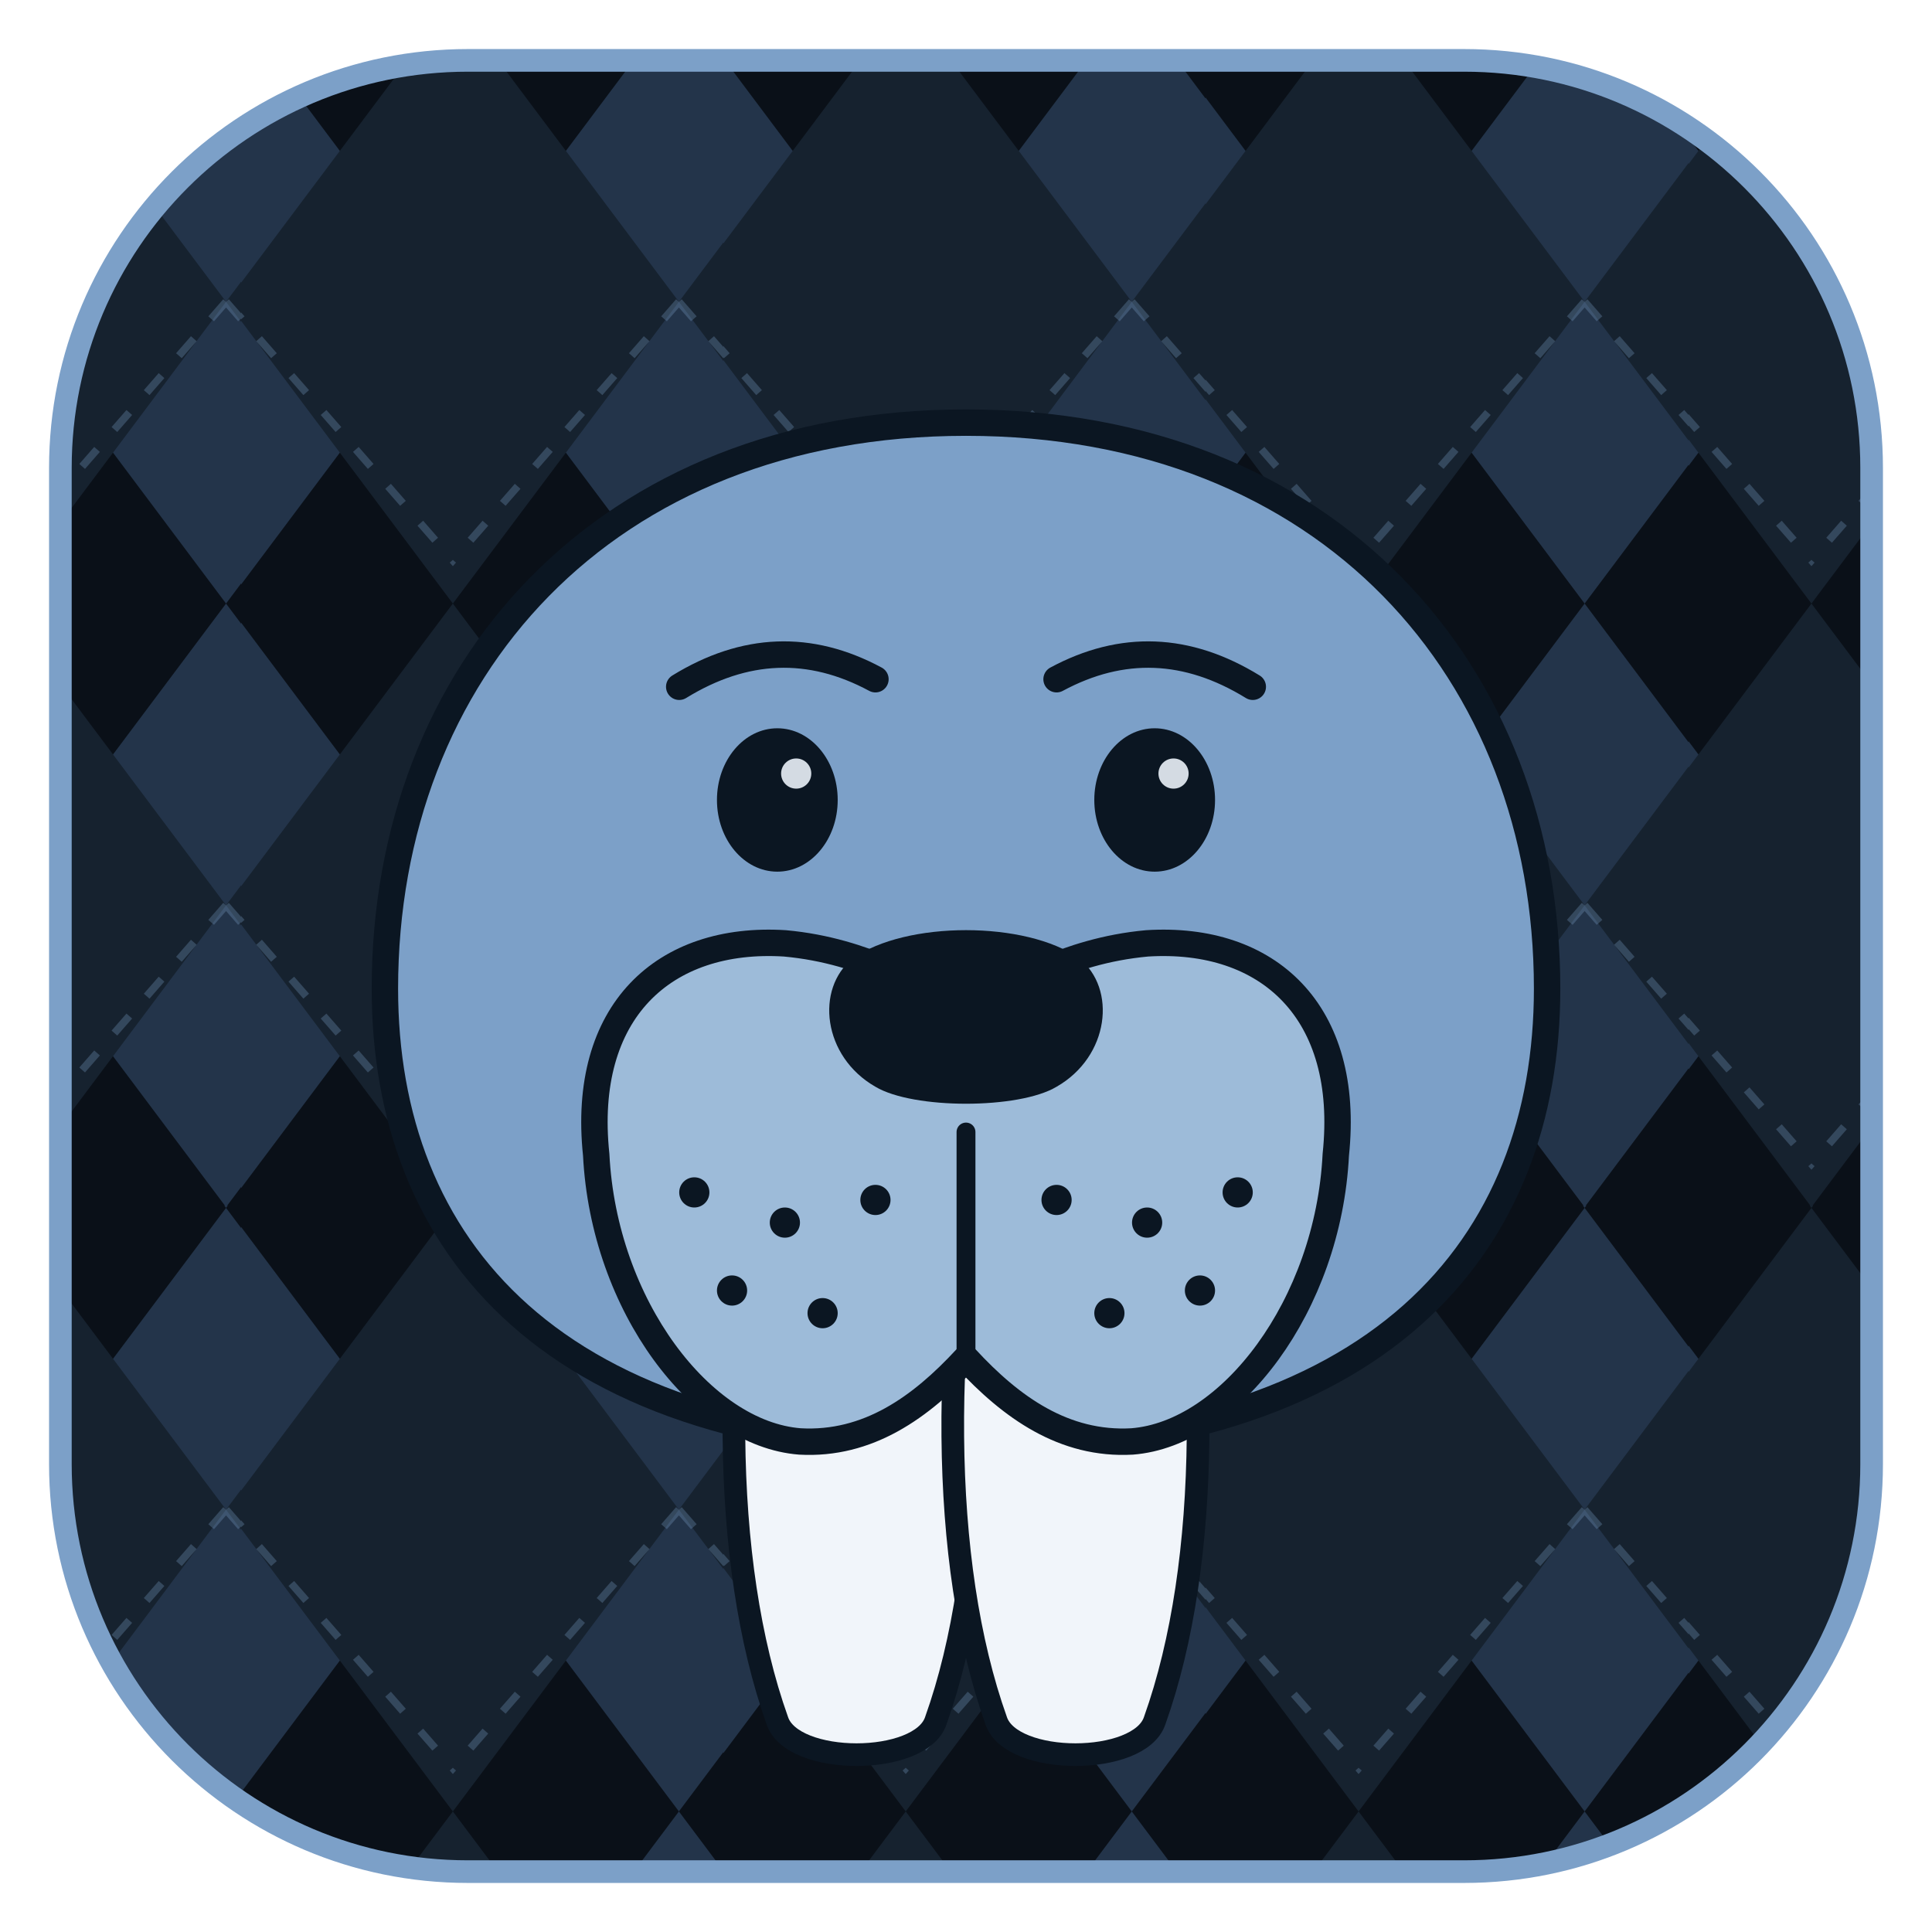
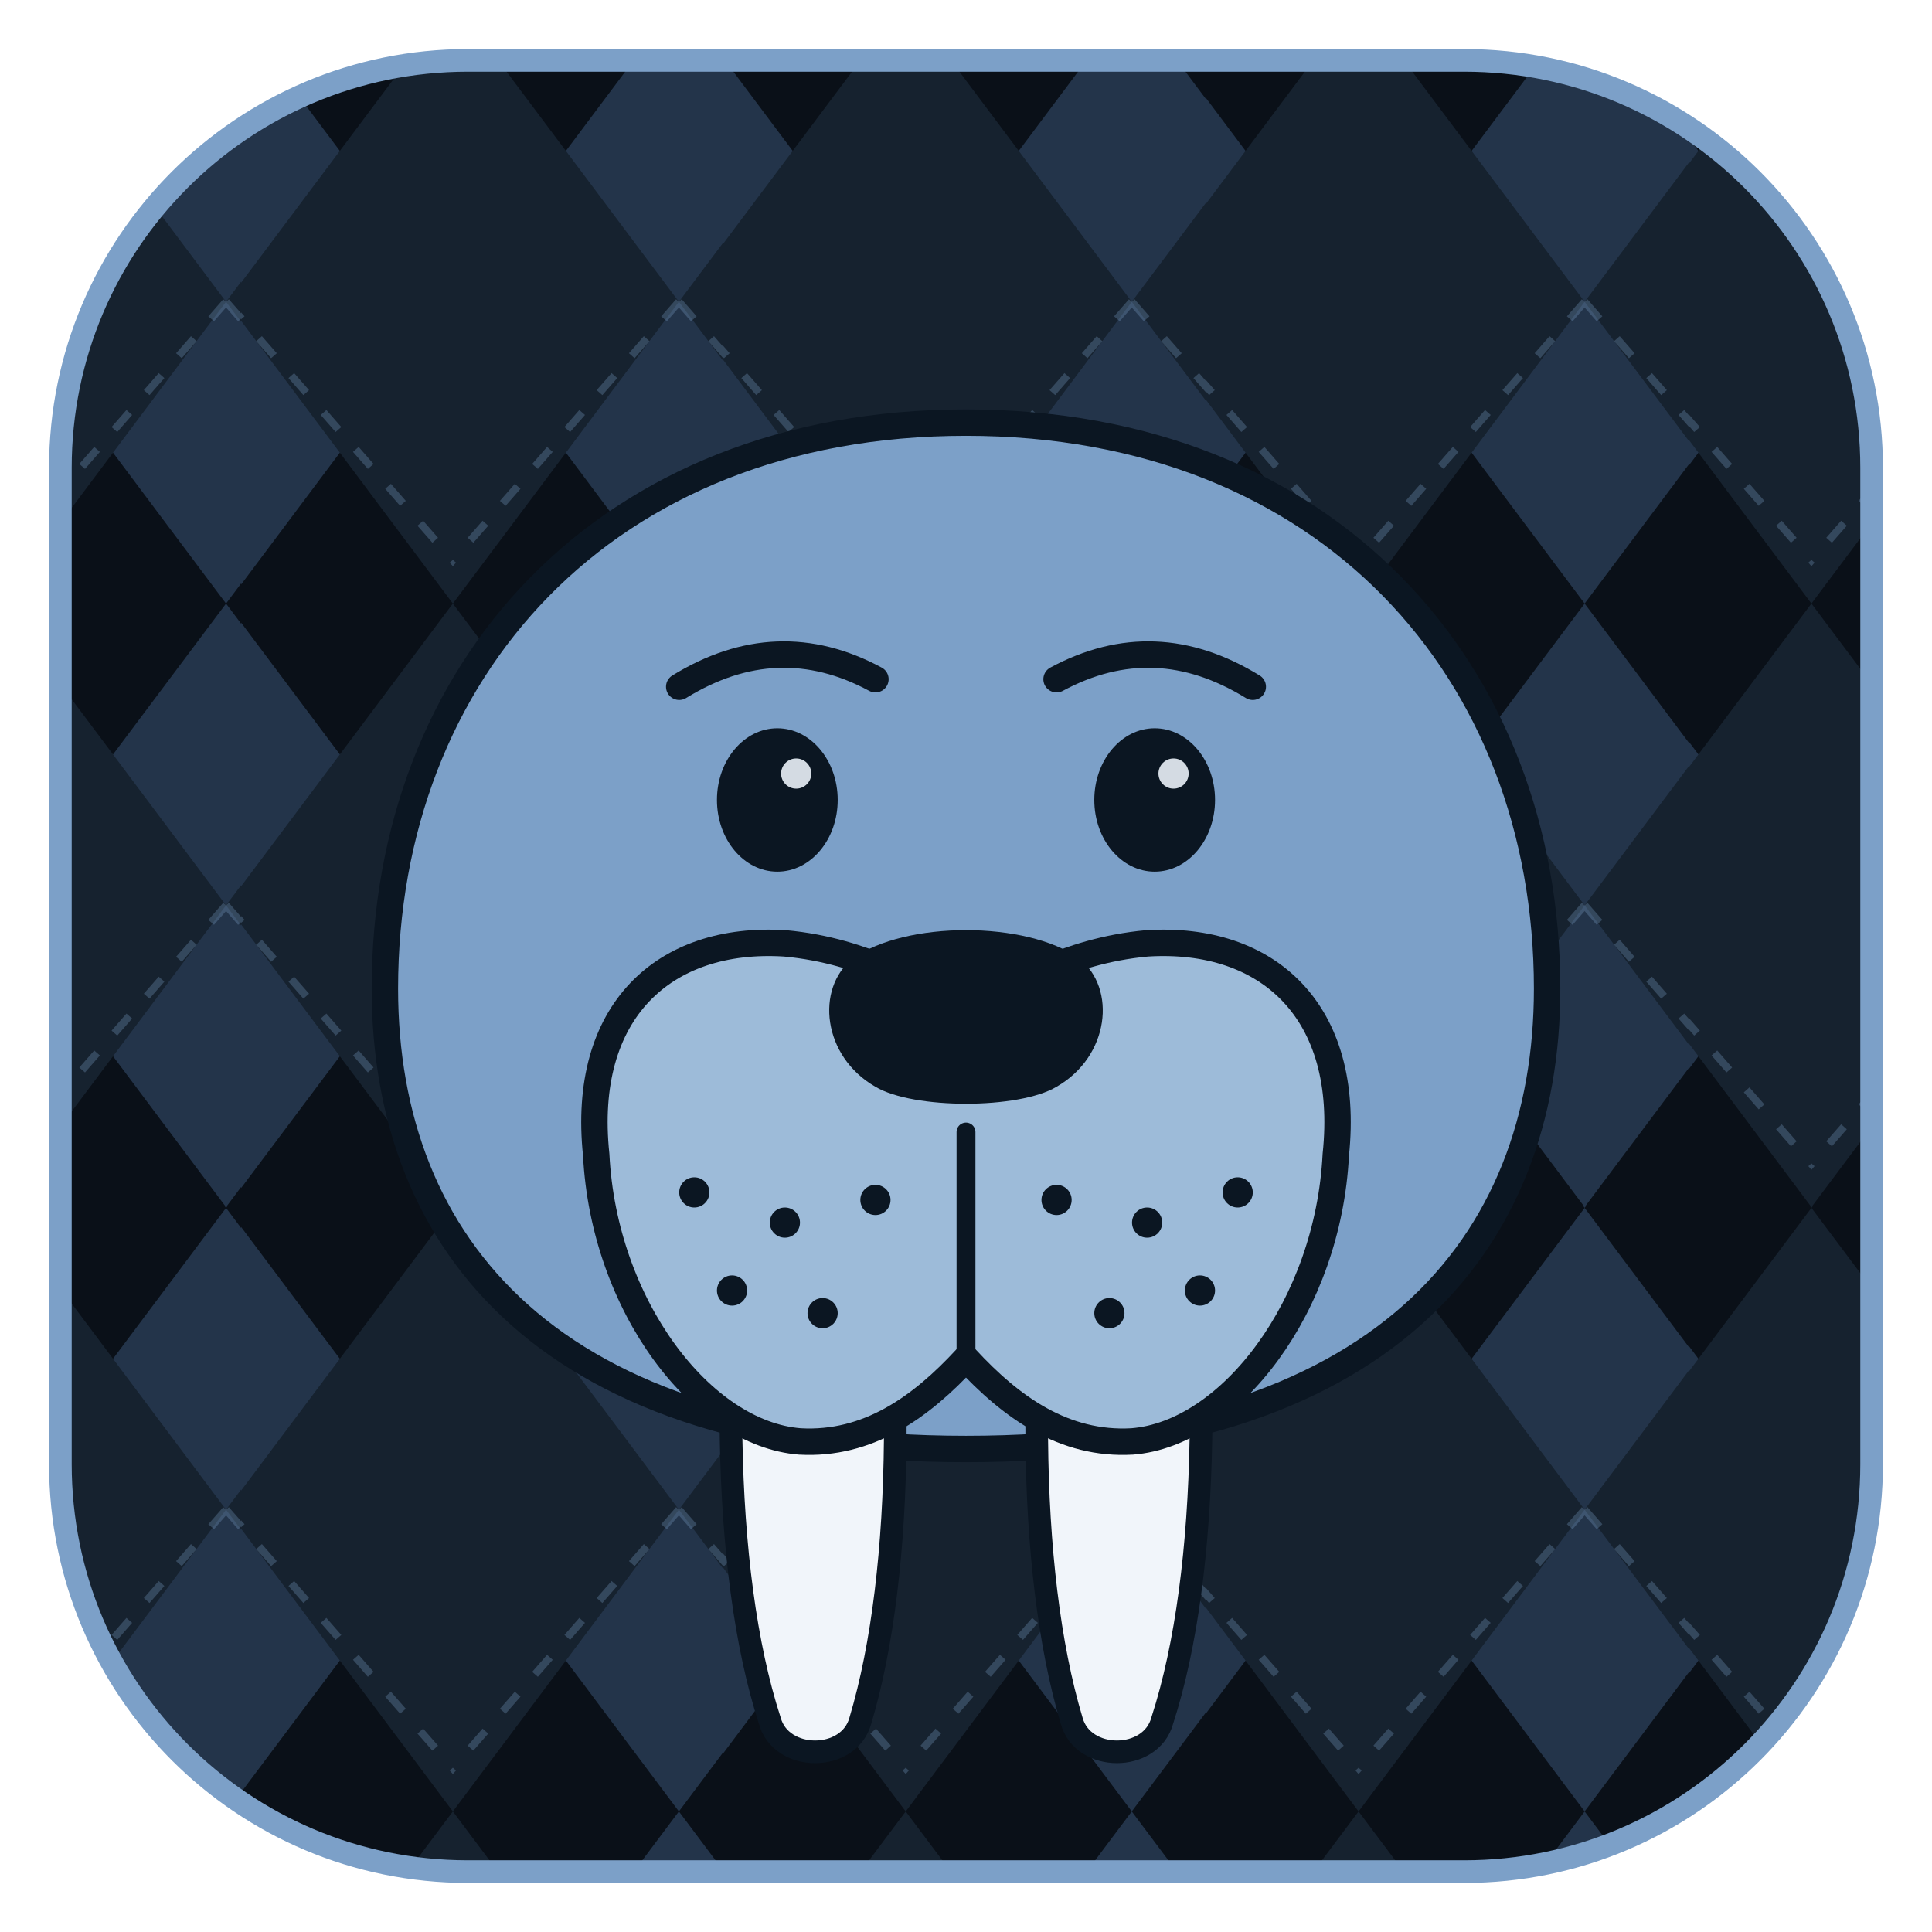
<svg xmlns="http://www.w3.org/2000/svg" viewBox="0 0 512 512" width="512" height="512">
  <defs>
    <clipPath id="tile">
      <rect x="16" y="16" width="480" height="480" rx="108" />
    </clipPath>
    <pattern id="argyle" width="120" height="160" patternUnits="userSpaceOnUse">
      <rect width="120" height="160" fill="#0A1018" />
      <polygon points="60,0 120,80 60,160 0,80" fill="#23344A" />
      <polygon points="0,0 60,80 0,160" fill="#16222F" />
      <polygon points="120,0 60,80 120,160" fill="#16222F" />
      <g stroke="#7CA0C8" stroke-width="2" opacity="0.30" stroke-dasharray="6 7">
        <path d="M60 -80 L200 80 M60 -80 L-80 80 M60 80 L200 240 M60 80 L-80 240 M60 240 L200 400 M60 240 L-80 400" />
      </g>
    </pattern>
  </defs>
  <g clip-path="url(#tile)">
    <rect x="16" y="16" width="480" height="480" fill="url(#argyle)" />
  </g>
  <rect x="16" y="16" width="480" height="480" rx="108" fill="none" stroke="#7CA0C8" stroke-width="6" />
  <g stroke-linejoin="round">
    <path d="M256 112 C352 112 410 178 410 262 C410 330 366 384 256 384              C146 384 102 330 102 262 C102 178 160 112 256 112 Z" fill="#7CA0C8" stroke="#0B1622" stroke-width="7" />
    <g fill="none" stroke="#0B1622" stroke-width="7" stroke-linecap="round">
      <path d="M180 182 Q206 166 232 180" />
      <path d="M280 180 Q306 166 332 182" />
    </g>
    <ellipse cx="206" cy="212" rx="16" ry="19" fill="#0B1622" />
    <ellipse cx="306" cy="212" rx="16" ry="19" fill="#0B1622" />
    <circle cx="211" cy="205" r="4" fill="#EAF1F8" opacity="0.9" />
    <circle cx="311" cy="205" r="4" fill="#EAF1F8" opacity="0.9" />
    <g fill="#F1F5FA" stroke="#0B1622" stroke-width="6" stroke-linejoin="round">
-       <path d="M204 292 C191 352 191 414 206 456 C210 468 244 468 248 456                C263 414 263 352 250 292 Z" />
-       <path d="M308 292 C321 352 321 414 306 456 C302 468 268 468 264 456                C249 414 249 352 262 292 Z" />
+       <path d="M200 292 C191 352 191 416 204 456 C207 467 225 467 228 456                C240 416 240 352 230 292 Z" />
+       <path d="M312 292 C321 352 321 416 308 456 C305 467 287 467 284 456                C272 416 272 352 282 292 Z" />
    </g>
    <path d="M158 306              C154 268 176 248 208 250              C230 252 244 262 256 266              C268 262 282 252 304 250              C336 248 358 268 354 306              C352 346 326 380 300 382              C282 383 268 373 256 360              C244 373 230 383 212 382              C186 380 160 346 158 306 Z" fill="#9DBBD9" stroke="#0B1622" stroke-width="7" />
    <path d="M256 300 L256 358" fill="none" stroke="#0B1622" stroke-width="5" stroke-linecap="round" />
    <path d="M226 254 C240 244 272 244 286 254 C296 262 294 280 280 288              C270 294 242 294 232 288 C218 280 216 262 226 254 Z" fill="#0B1622" />
    <g fill="#0B1622">
      <circle cx="184" cy="316" r="4" />
      <circle cx="208" cy="324" r="4" />
      <circle cx="232" cy="318" r="4" />
      <circle cx="194" cy="342" r="4" />
      <circle cx="218" cy="348" r="4" />
      <circle cx="328" cy="316" r="4" />
      <circle cx="304" cy="324" r="4" />
      <circle cx="280" cy="318" r="4" />
      <circle cx="318" cy="342" r="4" />
      <circle cx="294" cy="348" r="4" />
    </g>
  </g>
</svg>
